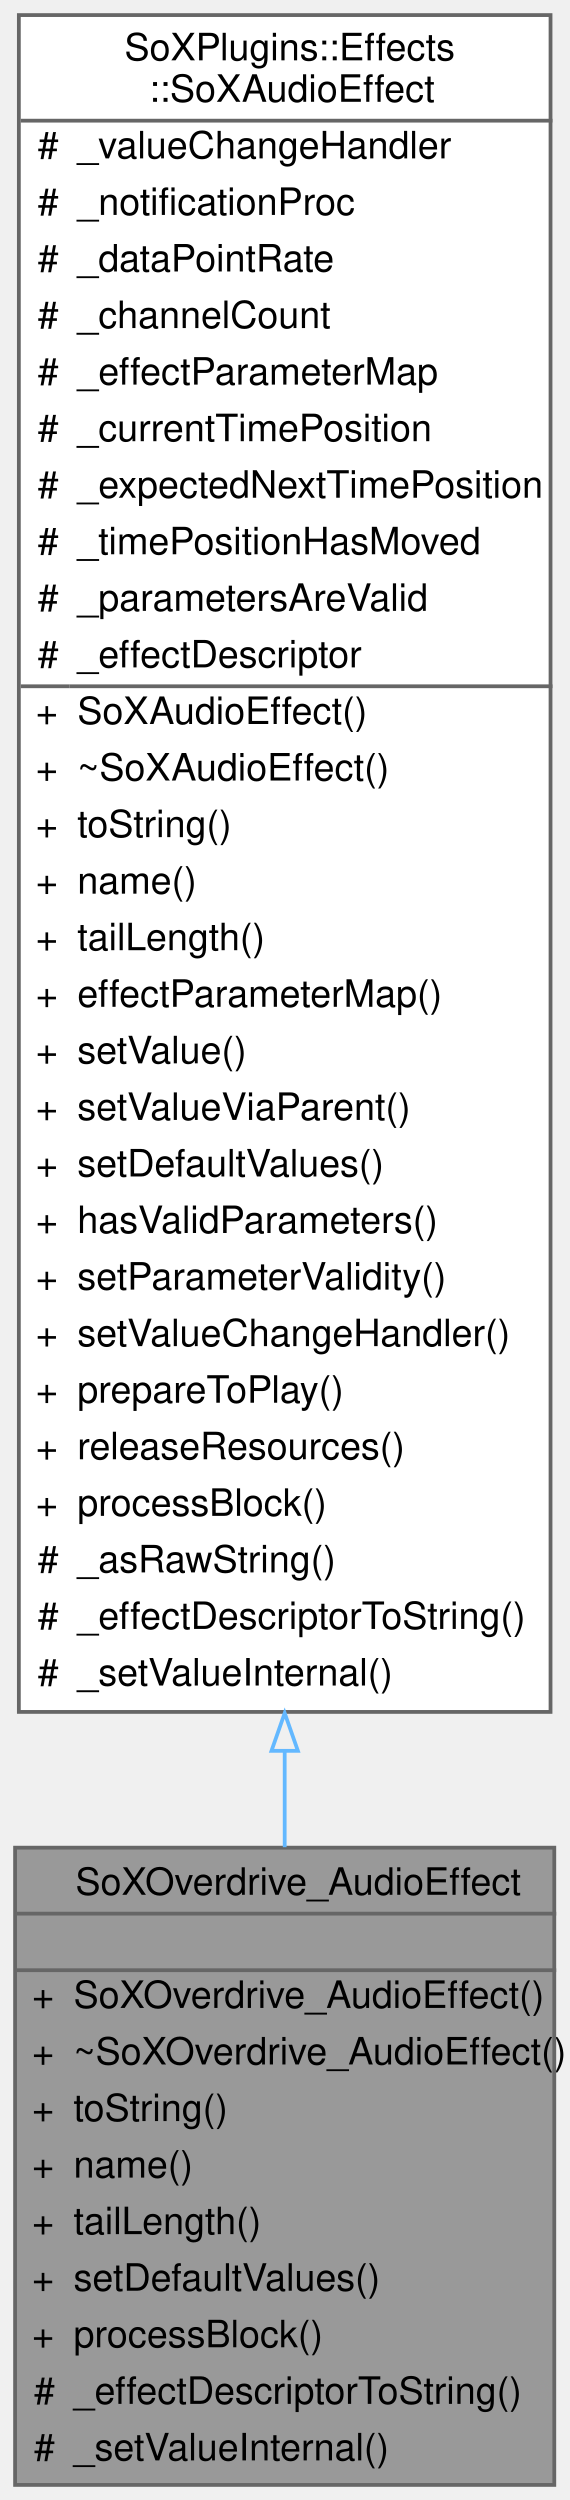
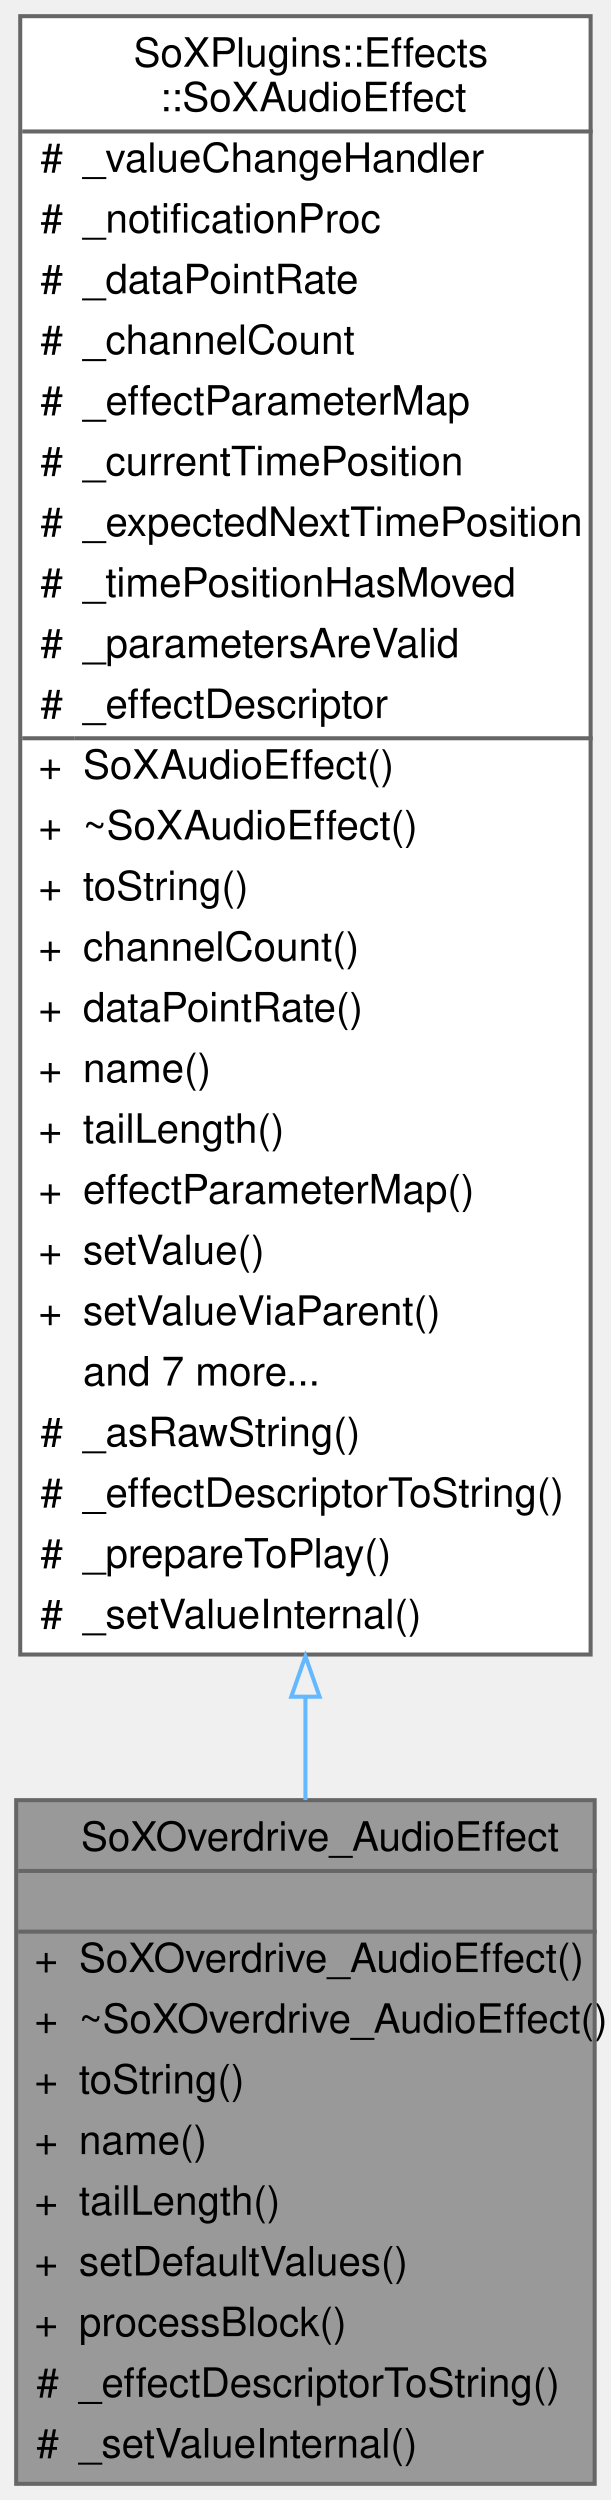
- <svg xmlns="http://www.w3.org/2000/svg" xmlns:xlink="http://www.w3.org/1999/xlink" width="151pt" height="663pt" viewBox="0.00 0.00 151.00 663.00">
-   <g id="graph0" class="graph" transform="scale(1 1) rotate(0) translate(4 659)">
+ <svg xmlns="http://www.w3.org/2000/svg" xmlns:xlink="http://www.w3.org/1999/xlink" width="151pt" height="618pt" viewBox="0.00 0.00 151.00 618.00">
+   <g id="graph0" class="graph" transform="scale(1 1) rotate(0) translate(4 614)">
    <g id="Node000001" class="node">
      <g id="a_Node000001">
        <a xlink:title="A SoXOverdrive_AudioEffect object models the SoX overdrive plugin amplifying the input signal by a ga...">
          <polygon fill="#999999" stroke="transparent" points="143,-169 0,-169 0,0 143,0 143,-169" />
          <text text-anchor="start" x="16" y="-156.5" font-family="Helvetica,sans-Serif" font-size="10.00">SoXOverdrive_AudioEffect</text>
          <text text-anchor="start" x="70" y="-141.5" font-family="Helvetica,sans-Serif" font-size="10.00"> </text>
          <text text-anchor="start" x="4.5" y="-126.5" font-family="Helvetica,sans-Serif" font-size="10.00">+</text>
          <text text-anchor="start" x="15.5" y="-126.5" font-family="Helvetica,sans-Serif" font-size="10.00">SoXOverdrive_AudioEffect()</text>
          <text text-anchor="start" x="4.5" y="-111.5" font-family="Helvetica,sans-Serif" font-size="10.00">+</text>
          <text text-anchor="start" x="15.5" y="-111.5" font-family="Helvetica,sans-Serif" font-size="10.00">~SoXOverdrive_AudioEffect()</text>
          <text text-anchor="start" x="4.5" y="-96.5" font-family="Helvetica,sans-Serif" font-size="10.00">+</text>
          <text text-anchor="start" x="15.5" y="-96.5" font-family="Helvetica,sans-Serif" font-size="10.00">toString()</text>
          <text text-anchor="start" x="4.5" y="-81.5" font-family="Helvetica,sans-Serif" font-size="10.00">+</text>
          <text text-anchor="start" x="15.5" y="-81.5" font-family="Helvetica,sans-Serif" font-size="10.00">name()</text>
          <text text-anchor="start" x="4.5" y="-66.5" font-family="Helvetica,sans-Serif" font-size="10.00">+</text>
          <text text-anchor="start" x="15.5" y="-66.5" font-family="Helvetica,sans-Serif" font-size="10.00">tailLength()</text>
          <text text-anchor="start" x="4.5" y="-51.5" font-family="Helvetica,sans-Serif" font-size="10.00">+</text>
          <text text-anchor="start" x="15.5" y="-51.5" font-family="Helvetica,sans-Serif" font-size="10.00">setDefaultValues()</text>
          <text text-anchor="start" x="4.5" y="-36.5" font-family="Helvetica,sans-Serif" font-size="10.00">+</text>
          <text text-anchor="start" x="15.5" y="-36.5" font-family="Helvetica,sans-Serif" font-size="10.00">processBlock()</text>
          <text text-anchor="start" x="5" y="-21.5" font-family="Helvetica,sans-Serif" font-size="10.00">#</text>
          <text text-anchor="start" x="15.5" y="-21.5" font-family="Helvetica,sans-Serif" font-size="10.00">_effectDescriptorToString()</text>
          <text text-anchor="start" x="5" y="-6.5" font-family="Helvetica,sans-Serif" font-size="10.00">#</text>
          <text text-anchor="start" x="15.5" y="-6.5" font-family="Helvetica,sans-Serif" font-size="10.00">_setValueInternal()</text>
          <polygon fill="#666666" stroke="#666666" points="0.5,-151.5 0.5,-151.5 143.5,-151.5 143.5,-151.5 0.5,-151.5" />
          <polygon fill="#666666" stroke="#666666" points="0.5,-136.5 0.5,-136.5 143.5,-136.5 143.5,-136.5 0.5,-136.5" />
          <polygon fill="none" stroke="#666666" points="0,0 0,-169 143,-169 143,0 0,0" />
        </a>
      </g>
    </g>
    <g id="Node000002" class="node">
      <g id="a_Node000002">
        <a xlink:href="struct_so_x_plugins_1_1_effects_1_1_so_x_audio_effect.html" target="_top" xlink:title="A SoXAudioEffect object is a generic stereo audio effect from SoX encapsulating the common services o...">
-           <polygon fill="white" stroke="transparent" points="142,-655 1,-655 1,-205 142,-205 142,-655" />
-           <text text-anchor="start" x="29" y="-643" font-family="Helvetica,sans-Serif" font-size="10.00">SoXPlugins::Effects</text>
-           <text text-anchor="start" x="35.5" y="-632" font-family="Helvetica,sans-Serif" font-size="10.00">::SoXAudioEffect</text>
-           <text text-anchor="start" x="6" y="-617" font-family="Helvetica,sans-Serif" font-size="10.00">#</text>
-           <text text-anchor="start" x="16.5" y="-617" font-family="Helvetica,sans-Serif" font-size="10.00">_valueChangeHandler</text>
-           <text text-anchor="start" x="6" y="-602" font-family="Helvetica,sans-Serif" font-size="10.00">#</text>
-           <text text-anchor="start" x="16.5" y="-602" font-family="Helvetica,sans-Serif" font-size="10.00">_notificationProc</text>
-           <text text-anchor="start" x="6" y="-587" font-family="Helvetica,sans-Serif" font-size="10.00">#</text>
-           <text text-anchor="start" x="16.5" y="-587" font-family="Helvetica,sans-Serif" font-size="10.00">_dataPointRate</text>
-           <text text-anchor="start" x="6" y="-572" font-family="Helvetica,sans-Serif" font-size="10.00">#</text>
-           <text text-anchor="start" x="16.5" y="-572" font-family="Helvetica,sans-Serif" font-size="10.00">_channelCount</text>
-           <text text-anchor="start" x="6" y="-557" font-family="Helvetica,sans-Serif" font-size="10.00">#</text>
-           <text text-anchor="start" x="16.5" y="-557" font-family="Helvetica,sans-Serif" font-size="10.00">_effectParameterMap</text>
-           <text text-anchor="start" x="6" y="-542" font-family="Helvetica,sans-Serif" font-size="10.00">#</text>
-           <text text-anchor="start" x="16.5" y="-542" font-family="Helvetica,sans-Serif" font-size="10.00">_currentTimePosition</text>
-           <text text-anchor="start" x="6" y="-527" font-family="Helvetica,sans-Serif" font-size="10.00">#</text>
-           <text text-anchor="start" x="16.5" y="-527" font-family="Helvetica,sans-Serif" font-size="10.00">_expectedNextTimePosition</text>
-           <text text-anchor="start" x="6" y="-512" font-family="Helvetica,sans-Serif" font-size="10.00">#</text>
-           <text text-anchor="start" x="16.5" y="-512" font-family="Helvetica,sans-Serif" font-size="10.00">_timePositionHasMoved</text>
-           <text text-anchor="start" x="6" y="-497" font-family="Helvetica,sans-Serif" font-size="10.00">#</text>
-           <text text-anchor="start" x="16.5" y="-497" font-family="Helvetica,sans-Serif" font-size="10.00">_parametersAreValid</text>
-           <text text-anchor="start" x="6" y="-482" font-family="Helvetica,sans-Serif" font-size="10.00">#</text>
-           <text text-anchor="start" x="16.5" y="-482" font-family="Helvetica,sans-Serif" font-size="10.00">_effectDescriptor</text>
-           <text text-anchor="start" x="5.5" y="-467" font-family="Helvetica,sans-Serif" font-size="10.00">+</text>
-           <text text-anchor="start" x="16.5" y="-467" font-family="Helvetica,sans-Serif" font-size="10.00">SoXAudioEffect()</text>
-           <text text-anchor="start" x="5.5" y="-452" font-family="Helvetica,sans-Serif" font-size="10.00">+</text>
-           <text text-anchor="start" x="16.5" y="-452" font-family="Helvetica,sans-Serif" font-size="10.00">~SoXAudioEffect()</text>
-           <text text-anchor="start" x="5.5" y="-437" font-family="Helvetica,sans-Serif" font-size="10.00">+</text>
-           <text text-anchor="start" x="16.5" y="-437" font-family="Helvetica,sans-Serif" font-size="10.00">toString()</text>
-           <text text-anchor="start" x="5.5" y="-422" font-family="Helvetica,sans-Serif" font-size="10.00">+</text>
-           <text text-anchor="start" x="16.5" y="-422" font-family="Helvetica,sans-Serif" font-size="10.00">name()</text>
-           <text text-anchor="start" x="5.5" y="-407" font-family="Helvetica,sans-Serif" font-size="10.00">+</text>
-           <text text-anchor="start" x="16.5" y="-407" font-family="Helvetica,sans-Serif" font-size="10.00">tailLength()</text>
-           <text text-anchor="start" x="5.5" y="-392" font-family="Helvetica,sans-Serif" font-size="10.00">+</text>
-           <text text-anchor="start" x="16.5" y="-392" font-family="Helvetica,sans-Serif" font-size="10.00">effectParameterMap()</text>
-           <text text-anchor="start" x="5.5" y="-377" font-family="Helvetica,sans-Serif" font-size="10.00">+</text>
-           <text text-anchor="start" x="16.5" y="-377" font-family="Helvetica,sans-Serif" font-size="10.00">setValue()</text>
-           <text text-anchor="start" x="5.5" y="-362" font-family="Helvetica,sans-Serif" font-size="10.00">+</text>
-           <text text-anchor="start" x="16.5" y="-362" font-family="Helvetica,sans-Serif" font-size="10.00">setValueViaParent()</text>
-           <text text-anchor="start" x="5.5" y="-347" font-family="Helvetica,sans-Serif" font-size="10.00">+</text>
-           <text text-anchor="start" x="16.5" y="-347" font-family="Helvetica,sans-Serif" font-size="10.00">setDefaultValues()</text>
-           <text text-anchor="start" x="5.5" y="-332" font-family="Helvetica,sans-Serif" font-size="10.00">+</text>
-           <text text-anchor="start" x="16.5" y="-332" font-family="Helvetica,sans-Serif" font-size="10.00">hasValidParameters()</text>
-           <text text-anchor="start" x="5.5" y="-317" font-family="Helvetica,sans-Serif" font-size="10.00">+</text>
-           <text text-anchor="start" x="16.5" y="-317" font-family="Helvetica,sans-Serif" font-size="10.00">setParameterValidity()</text>
-           <text text-anchor="start" x="5.5" y="-302" font-family="Helvetica,sans-Serif" font-size="10.00">+</text>
-           <text text-anchor="start" x="16.5" y="-302" font-family="Helvetica,sans-Serif" font-size="10.00">setValueChangeHandler()</text>
-           <text text-anchor="start" x="5.5" y="-287" font-family="Helvetica,sans-Serif" font-size="10.00">+</text>
-           <text text-anchor="start" x="16.5" y="-287" font-family="Helvetica,sans-Serif" font-size="10.00">prepareToPlay()</text>
-           <text text-anchor="start" x="5.5" y="-272" font-family="Helvetica,sans-Serif" font-size="10.00">+</text>
-           <text text-anchor="start" x="16.5" y="-272" font-family="Helvetica,sans-Serif" font-size="10.00">releaseResources()</text>
-           <text text-anchor="start" x="5.5" y="-257" font-family="Helvetica,sans-Serif" font-size="10.00">+</text>
-           <text text-anchor="start" x="16.5" y="-257" font-family="Helvetica,sans-Serif" font-size="10.00">processBlock()</text>
-           <text text-anchor="start" x="6" y="-242" font-family="Helvetica,sans-Serif" font-size="10.00">#</text>
-           <text text-anchor="start" x="16.5" y="-242" font-family="Helvetica,sans-Serif" font-size="10.00">_asRawString()</text>
-           <text text-anchor="start" x="6" y="-227" font-family="Helvetica,sans-Serif" font-size="10.00">#</text>
-           <text text-anchor="start" x="16.5" y="-227" font-family="Helvetica,sans-Serif" font-size="10.00">_effectDescriptorToString()</text>
-           <text text-anchor="start" x="6" y="-212" font-family="Helvetica,sans-Serif" font-size="10.00">#</text>
-           <text text-anchor="start" x="16.5" y="-212" font-family="Helvetica,sans-Serif" font-size="10.00">_setValueInternal()</text>
-           <polygon fill="#666666" stroke="#666666" points="1.5,-627 1.5,-627 142.5,-627 142.5,-627 1.5,-627" />
-           <polygon fill="#666666" stroke="#666666" points="1.5,-477 1.5,-477 14.5,-477 14.5,-477 1.5,-477" />
-           <polygon fill="#666666" stroke="#666666" points="14.5,-477 14.5,-477 142.5,-477 142.5,-477 14.5,-477" />
-           <polygon fill="none" stroke="#666666" points="1,-205 1,-655 142,-655 142,-205 1,-205" />
+           <polygon fill="white" stroke="transparent" points="142,-610 1,-610 1,-205 142,-205 142,-610" />
+           <text text-anchor="start" x="29" y="-597.5" font-family="Helvetica,sans-Serif" font-size="10.00">SoXPlugins::Effects</text>
+           <text text-anchor="start" x="35.5" y="-586.5" font-family="Helvetica,sans-Serif" font-size="10.00">::SoXAudioEffect</text>
+           <text text-anchor="start" x="6" y="-571.5" font-family="Helvetica,sans-Serif" font-size="10.00">#</text>
+           <text text-anchor="start" x="16.5" y="-571.5" font-family="Helvetica,sans-Serif" font-size="10.00">_valueChangeHandler</text>
+           <text text-anchor="start" x="6" y="-556.5" font-family="Helvetica,sans-Serif" font-size="10.00">#</text>
+           <text text-anchor="start" x="16.5" y="-556.5" font-family="Helvetica,sans-Serif" font-size="10.00">_notificationProc</text>
+           <text text-anchor="start" x="6" y="-541.5" font-family="Helvetica,sans-Serif" font-size="10.00">#</text>
+           <text text-anchor="start" x="16.5" y="-541.5" font-family="Helvetica,sans-Serif" font-size="10.00">_dataPointRate</text>
+           <text text-anchor="start" x="6" y="-526.5" font-family="Helvetica,sans-Serif" font-size="10.00">#</text>
+           <text text-anchor="start" x="16.5" y="-526.5" font-family="Helvetica,sans-Serif" font-size="10.00">_channelCount</text>
+           <text text-anchor="start" x="6" y="-511.5" font-family="Helvetica,sans-Serif" font-size="10.00">#</text>
+           <text text-anchor="start" x="16.5" y="-511.5" font-family="Helvetica,sans-Serif" font-size="10.00">_effectParameterMap</text>
+           <text text-anchor="start" x="6" y="-496.5" font-family="Helvetica,sans-Serif" font-size="10.00">#</text>
+           <text text-anchor="start" x="16.5" y="-496.5" font-family="Helvetica,sans-Serif" font-size="10.00">_currentTimePosition</text>
+           <text text-anchor="start" x="6" y="-481.5" font-family="Helvetica,sans-Serif" font-size="10.00">#</text>
+           <text text-anchor="start" x="16.5" y="-481.5" font-family="Helvetica,sans-Serif" font-size="10.00">_expectedNextTimePosition</text>
+           <text text-anchor="start" x="6" y="-466.5" font-family="Helvetica,sans-Serif" font-size="10.00">#</text>
+           <text text-anchor="start" x="16.5" y="-466.5" font-family="Helvetica,sans-Serif" font-size="10.00">_timePositionHasMoved</text>
+           <text text-anchor="start" x="6" y="-451.5" font-family="Helvetica,sans-Serif" font-size="10.00">#</text>
+           <text text-anchor="start" x="16.5" y="-451.5" font-family="Helvetica,sans-Serif" font-size="10.00">_parametersAreValid</text>
+           <text text-anchor="start" x="6" y="-436.5" font-family="Helvetica,sans-Serif" font-size="10.00">#</text>
+           <text text-anchor="start" x="16.5" y="-436.5" font-family="Helvetica,sans-Serif" font-size="10.00">_effectDescriptor</text>
+           <text text-anchor="start" x="5.5" y="-421.5" font-family="Helvetica,sans-Serif" font-size="10.00">+</text>
+           <text text-anchor="start" x="16.5" y="-421.5" font-family="Helvetica,sans-Serif" font-size="10.00">SoXAudioEffect()</text>
+           <text text-anchor="start" x="5.5" y="-406.5" font-family="Helvetica,sans-Serif" font-size="10.00">+</text>
+           <text text-anchor="start" x="16.5" y="-406.5" font-family="Helvetica,sans-Serif" font-size="10.00">~SoXAudioEffect()</text>
+           <text text-anchor="start" x="5.5" y="-391.5" font-family="Helvetica,sans-Serif" font-size="10.00">+</text>
+           <text text-anchor="start" x="16.5" y="-391.5" font-family="Helvetica,sans-Serif" font-size="10.00">toString()</text>
+           <text text-anchor="start" x="5.5" y="-376.5" font-family="Helvetica,sans-Serif" font-size="10.00">+</text>
+           <text text-anchor="start" x="16.5" y="-376.5" font-family="Helvetica,sans-Serif" font-size="10.00">channelCount()</text>
+           <text text-anchor="start" x="5.5" y="-361.5" font-family="Helvetica,sans-Serif" font-size="10.00">+</text>
+           <text text-anchor="start" x="16.5" y="-361.5" font-family="Helvetica,sans-Serif" font-size="10.00">dataPointRate()</text>
+           <text text-anchor="start" x="5.5" y="-346.5" font-family="Helvetica,sans-Serif" font-size="10.00">+</text>
+           <text text-anchor="start" x="16.5" y="-346.5" font-family="Helvetica,sans-Serif" font-size="10.00">name()</text>
+           <text text-anchor="start" x="5.5" y="-331.5" font-family="Helvetica,sans-Serif" font-size="10.00">+</text>
+           <text text-anchor="start" x="16.5" y="-331.5" font-family="Helvetica,sans-Serif" font-size="10.00">tailLength()</text>
+           <text text-anchor="start" x="5.5" y="-316.5" font-family="Helvetica,sans-Serif" font-size="10.00">+</text>
+           <text text-anchor="start" x="16.5" y="-316.5" font-family="Helvetica,sans-Serif" font-size="10.00">effectParameterMap()</text>
+           <text text-anchor="start" x="5.5" y="-301.5" font-family="Helvetica,sans-Serif" font-size="10.00">+</text>
+           <text text-anchor="start" x="16.5" y="-301.5" font-family="Helvetica,sans-Serif" font-size="10.00">setValue()</text>
+           <text text-anchor="start" x="5.5" y="-286.5" font-family="Helvetica,sans-Serif" font-size="10.00">+</text>
+           <text text-anchor="start" x="16.5" y="-286.5" font-family="Helvetica,sans-Serif" font-size="10.00">setValueViaParent()</text>
+           <text text-anchor="start" x="16.5" y="-271.5" font-family="Helvetica,sans-Serif" font-size="10.00">and 7 more...</text>
+           <text text-anchor="start" x="6" y="-256.5" font-family="Helvetica,sans-Serif" font-size="10.00">#</text>
+           <text text-anchor="start" x="16.5" y="-256.5" font-family="Helvetica,sans-Serif" font-size="10.00">_asRawString()</text>
+           <text text-anchor="start" x="6" y="-241.5" font-family="Helvetica,sans-Serif" font-size="10.00">#</text>
+           <text text-anchor="start" x="16.5" y="-241.5" font-family="Helvetica,sans-Serif" font-size="10.00">_effectDescriptorToString()</text>
+           <text text-anchor="start" x="6" y="-226.5" font-family="Helvetica,sans-Serif" font-size="10.00">#</text>
+           <text text-anchor="start" x="16.5" y="-226.5" font-family="Helvetica,sans-Serif" font-size="10.00">_prepareToPlay()</text>
+           <text text-anchor="start" x="6" y="-211.5" font-family="Helvetica,sans-Serif" font-size="10.00">#</text>
+           <text text-anchor="start" x="16.5" y="-211.5" font-family="Helvetica,sans-Serif" font-size="10.00">_setValueInternal()</text>
+           <polygon fill="#666666" stroke="#666666" points="1.5,-581.5 1.5,-581.5 142.5,-581.5 142.5,-581.5 1.5,-581.5" />
+           <polygon fill="#666666" stroke="#666666" points="1.5,-431.5 1.5,-431.5 14.5,-431.5 14.5,-431.5 1.5,-431.5" />
+           <polygon fill="#666666" stroke="#666666" points="14.5,-431.5 14.5,-431.5 142.5,-431.5 142.5,-431.5 14.5,-431.5" />
+           <polygon fill="none" stroke="#666666" points="1,-205 1,-610 142,-610 142,-205 1,-205" />
        </a>
      </g>
    </g>
    <g id="edge1_Node000001_Node000002" class="edge">
      <g id="a_edge1_Node000001_Node000002">
        <a xlink:title=" ">
-           <path fill="none" stroke="#63b8ff" d="M71.5,-194.64C71.5,-185.85 71.5,-177.3 71.5,-169.13" />
-           <polygon fill="none" stroke="#63b8ff" points="68,-194.68 71.5,-204.68 75,-194.68 68,-194.68" />
+           <path fill="none" stroke="#63b8ff" d="M71.5,-194.56C71.5,-185.78 71.5,-177.22 71.5,-169.02" />
+           <polygon fill="none" stroke="#63b8ff" points="68,-194.57 71.5,-204.57 75,-194.57 68,-194.57" />
        </a>
      </g>
    </g>
  </g>
</svg>
